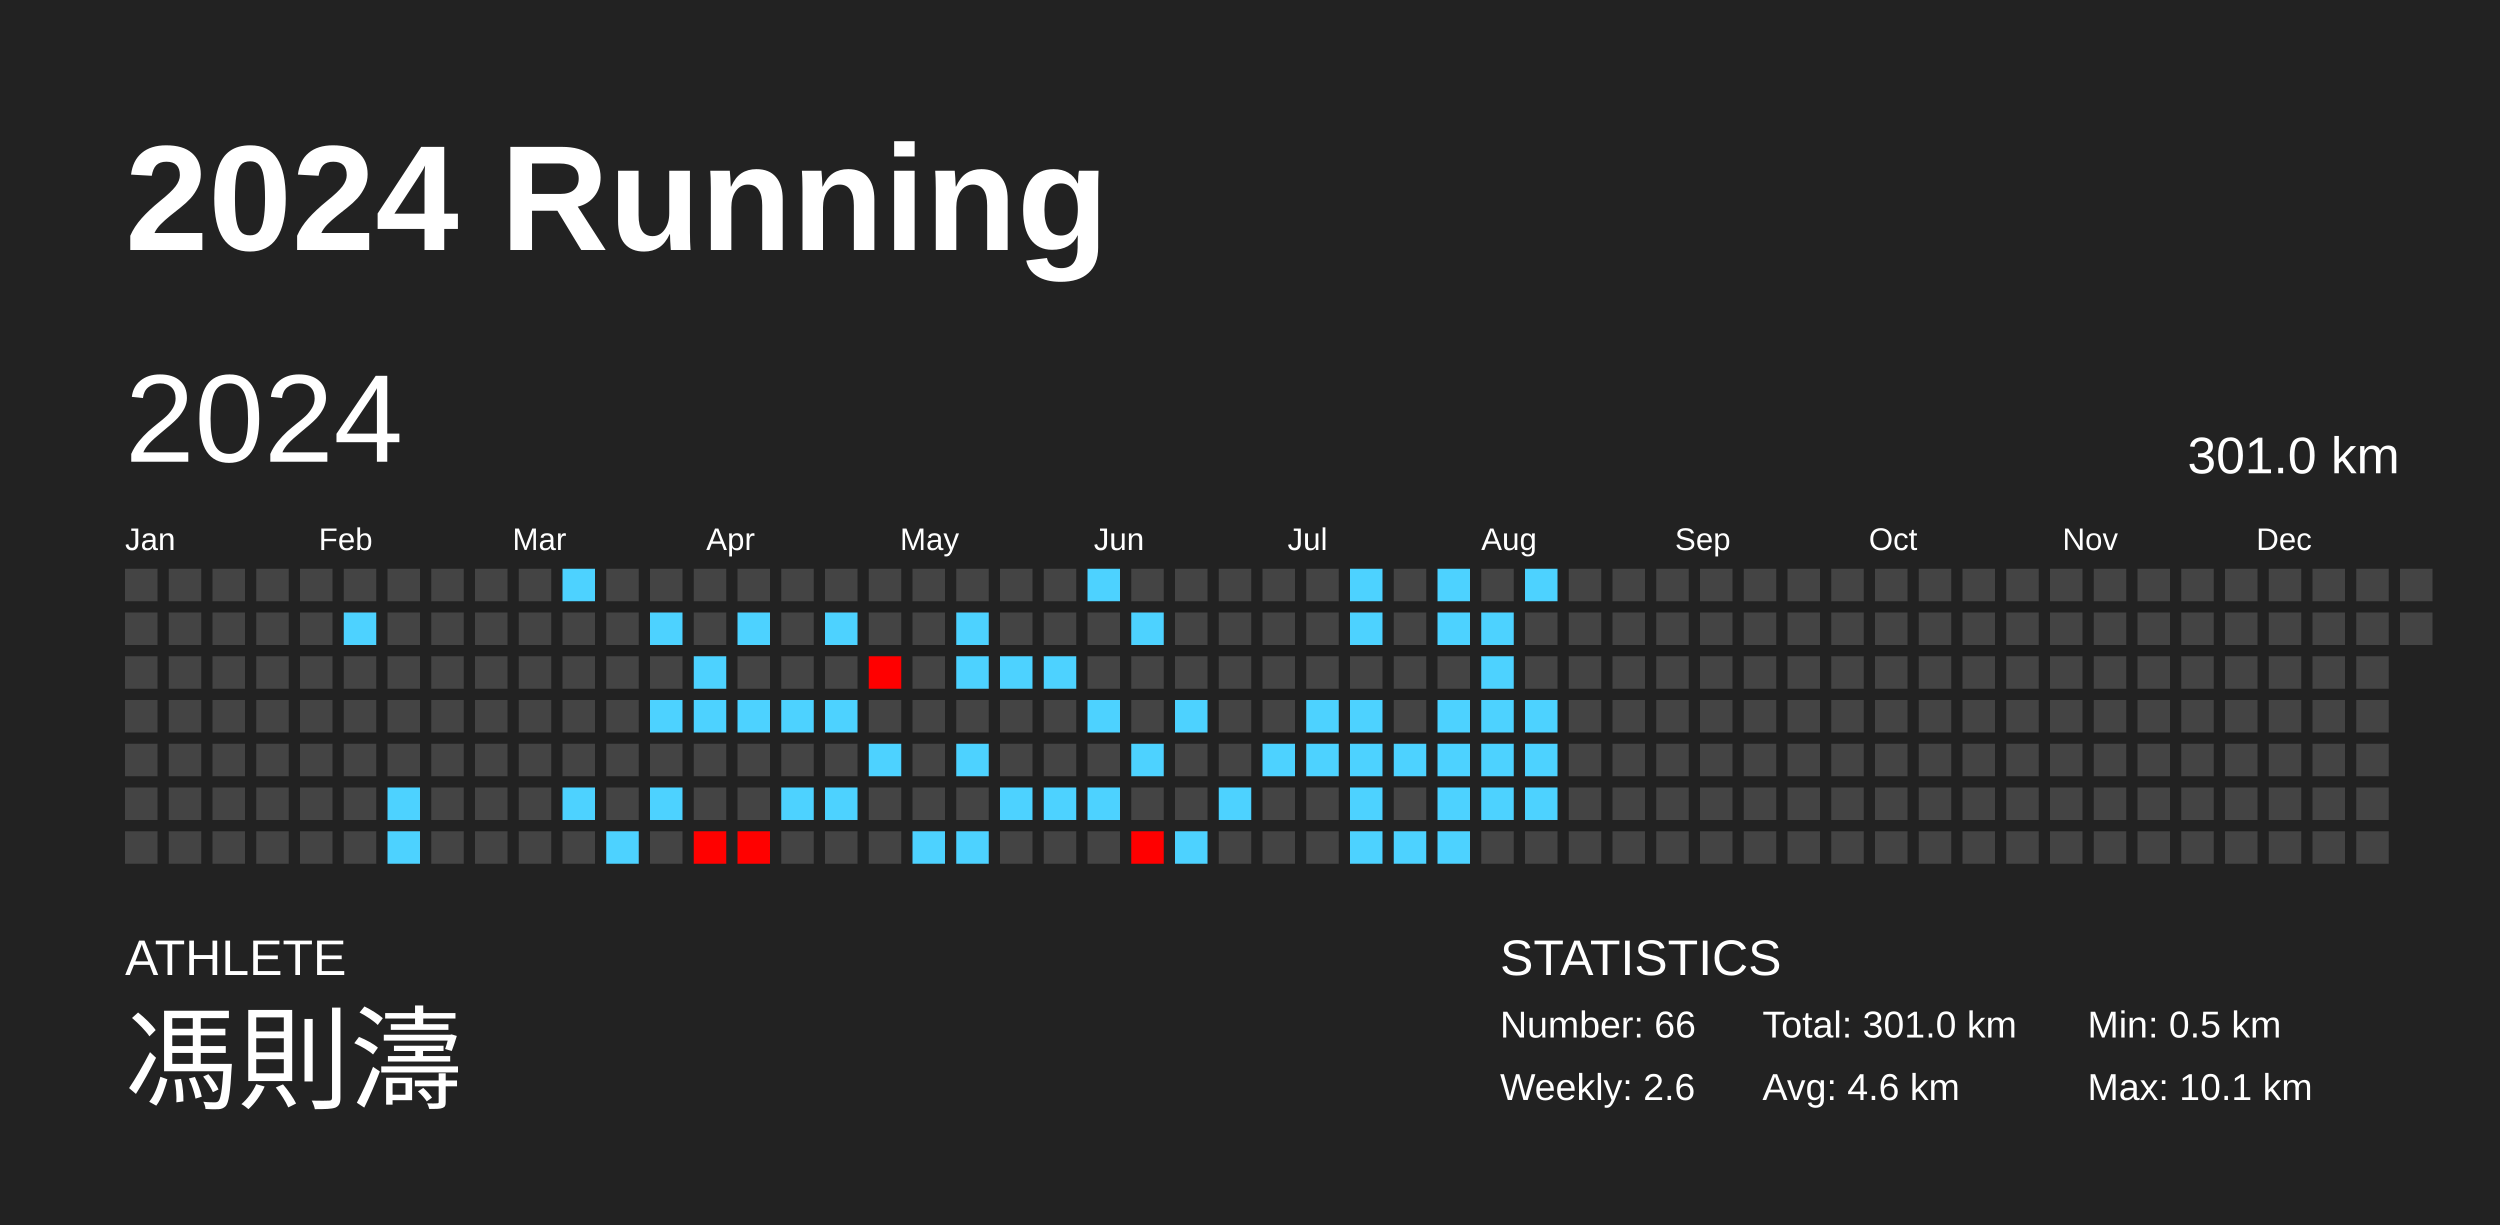
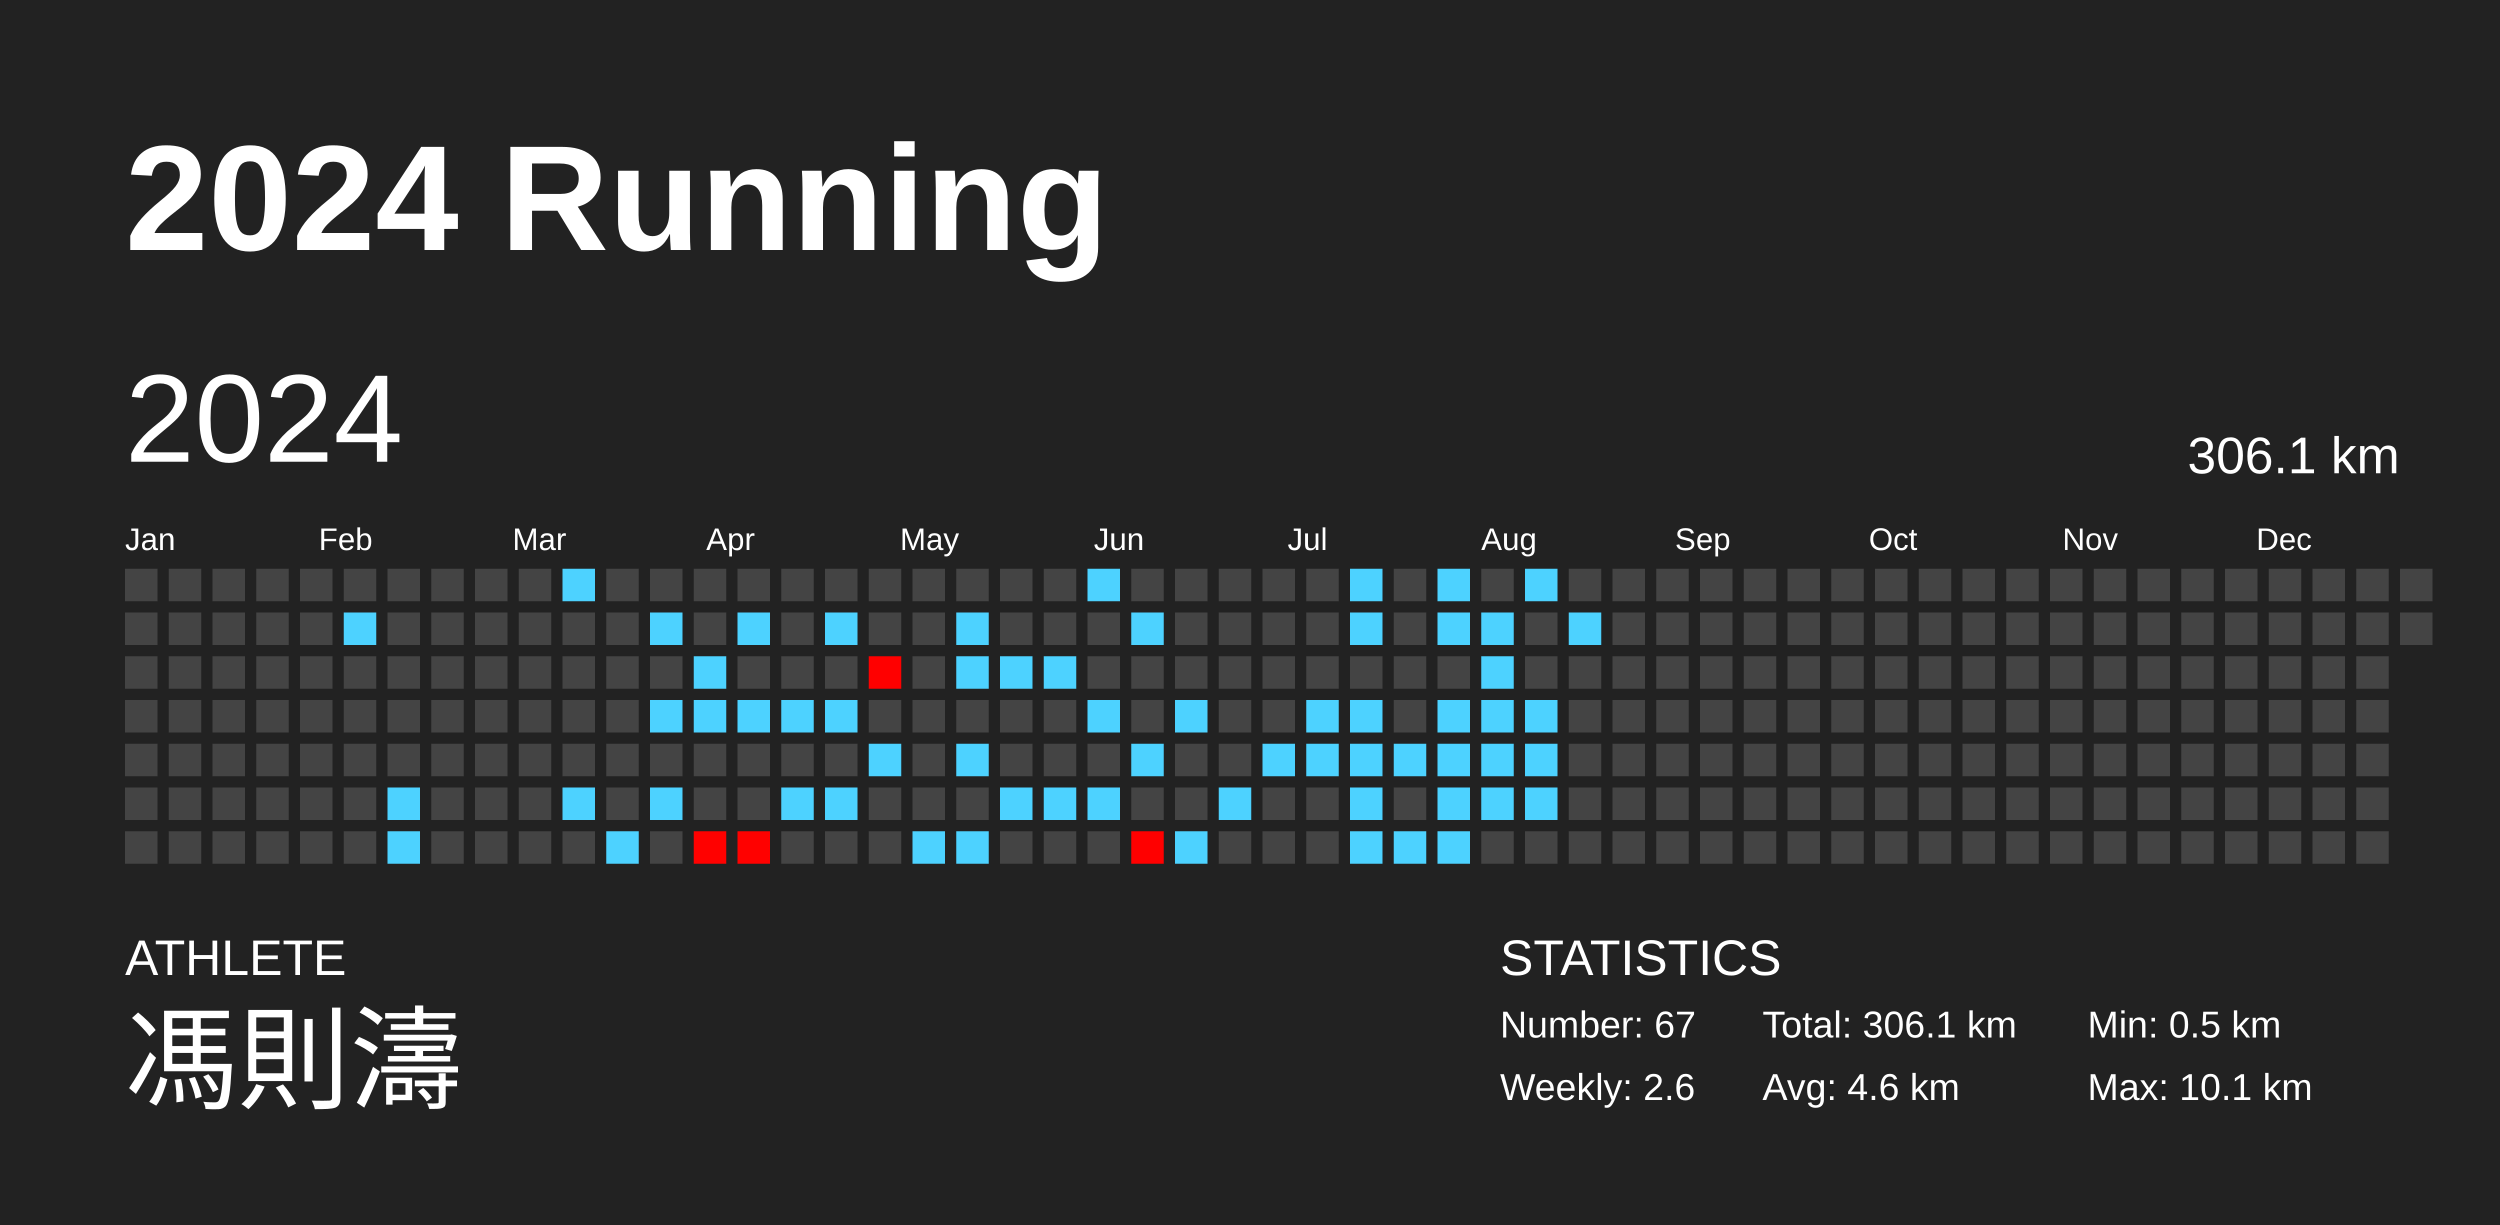
<svg xmlns="http://www.w3.org/2000/svg" baseProfile="full" height="98mm" version="1.1" viewBox="0,0,200,98" width="200mm">
  <defs />
  <rect fill="#222222" height="98" width="200" x="0" y="0" />
  <text fill="#FFFFFF" style="font-size:12px; font-family:Arial; font-weight:bold;" x="10" y="20">2024 Running</text>
  <text fill="#FFFFFF" style="font-size:4px; font-family:Arial" x="10" y="78">ATHLETE</text>
  <text fill="#FFFFFF" style="font-size:9px; font-family:Arial" x="10" y="88">馮則濤</text>
  <text fill="#FFFFFF" style="font-size:4px; font-family:Arial" x="120" y="78">STATISTICS</text>
-   <text fill="#FFFFFF" style="font-size:3px; font-family:Arial" x="120" y="83">Number: 66</text>
+   <text fill="#FFFFFF" style="font-size:3px; font-family:Arial" x="120" y="83">Number: 67</text>
  <text fill="#FFFFFF" style="font-size:3px; font-family:Arial" x="120" y="88">Weekly: 2.6</text>
-   <text fill="#FFFFFF" style="font-size:3px; font-family:Arial" x="141" y="83">Total: 301.0 km</text>
+   <text fill="#FFFFFF" style="font-size:3px; font-family:Arial" x="141" y="83">Total: 306.1 km</text>
  <text fill="#FFFFFF" style="font-size:3px; font-family:Arial" x="141" y="88">Avg: 4.6 km</text>
  <text fill="#FFFFFF" style="font-size:3px; font-family:Arial" x="167" y="83">Min: 0.5 km</text>
  <text fill="#FFFFFF" style="font-size:3px; font-family:Arial" x="167" y="88">Max: 10.1 km</text>
  <text dominant-baseline="hanging" fill="#FFFFFF" style="font-size:10.0px; font-family:Arial;" x="10" y="30">2024</text>
-   <text dominant-baseline="hanging" fill="#FFFFFF" style="font-size:4.125px; font-family:Arial;" x="175" y="35">301.0 km</text>
+   <text dominant-baseline="hanging" fill="#FFFFFF" style="font-size:4.125px; font-family:Arial;" x="175" y="35">306.1 km</text>
  <text fill="#FFFFFF" style="font-size:2.5px; font-family:Arial" x="10.0" y="44">Jan</text>
  <text fill="#FFFFFF" style="font-size:2.5px; font-family:Arial" x="25.5" y="44">Feb</text>
  <text fill="#FFFFFF" style="font-size:2.5px; font-family:Arial" x="41.0" y="44">Mar</text>
  <text fill="#FFFFFF" style="font-size:2.5px; font-family:Arial" x="56.5" y="44">Apr</text>
  <text fill="#FFFFFF" style="font-size:2.5px; font-family:Arial" x="72.0" y="44">May</text>
  <text fill="#FFFFFF" style="font-size:2.5px; font-family:Arial" x="87.5" y="44">Jun</text>
  <text fill="#FFFFFF" style="font-size:2.5px; font-family:Arial" x="103.0" y="44">Jul</text>
  <text fill="#FFFFFF" style="font-size:2.5px; font-family:Arial" x="118.5" y="44">Aug</text>
  <text fill="#FFFFFF" style="font-size:2.5px; font-family:Arial" x="134.0" y="44">Sep</text>
  <text fill="#FFFFFF" style="font-size:2.5px; font-family:Arial" x="149.5" y="44">Oct</text>
  <text fill="#FFFFFF" style="font-size:2.5px; font-family:Arial" x="165.0" y="44">Nov</text>
  <text fill="#FFFFFF" style="font-size:2.5px; font-family:Arial" x="180.5" y="44">Dec</text>
  <rect fill="#444444" height="2.6" width="2.6" x="10.0" y="45.5" />
  <rect fill="#444444" height="2.6" width="2.6" x="10.0" y="49.0" />
  <rect fill="#444444" height="2.6" width="2.6" x="10.0" y="52.5" />
  <rect fill="#444444" height="2.6" width="2.6" x="10.0" y="56.0" />
  <rect fill="#444444" height="2.6" width="2.6" x="10.0" y="59.5" />
  <rect fill="#444444" height="2.6" width="2.6" x="10.0" y="63.0" />
  <rect fill="#444444" height="2.6" width="2.6" x="10.0" y="66.5" />
  <rect fill="#444444" height="2.6" width="2.6" x="13.5" y="45.5" />
  <rect fill="#444444" height="2.6" width="2.6" x="13.5" y="49.0" />
  <rect fill="#444444" height="2.6" width="2.6" x="13.5" y="52.5" />
  <rect fill="#444444" height="2.6" width="2.6" x="13.5" y="56.0" />
  <rect fill="#444444" height="2.6" width="2.6" x="13.5" y="59.5" />
  <rect fill="#444444" height="2.6" width="2.6" x="13.5" y="63.0" />
  <rect fill="#444444" height="2.6" width="2.6" x="13.5" y="66.5" />
  <rect fill="#444444" height="2.6" width="2.6" x="17.0" y="45.5" />
  <rect fill="#444444" height="2.6" width="2.6" x="17.0" y="49.0" />
  <rect fill="#444444" height="2.6" width="2.6" x="17.0" y="52.5" />
  <rect fill="#444444" height="2.6" width="2.6" x="17.0" y="56.0" />
  <rect fill="#444444" height="2.6" width="2.6" x="17.0" y="59.5" />
  <rect fill="#444444" height="2.6" width="2.6" x="17.0" y="63.0" />
  <rect fill="#444444" height="2.6" width="2.6" x="17.0" y="66.5" />
  <rect fill="#444444" height="2.6" width="2.6" x="20.5" y="45.5" />
  <rect fill="#444444" height="2.6" width="2.6" x="20.5" y="49.0" />
  <rect fill="#444444" height="2.6" width="2.6" x="20.5" y="52.5" />
  <rect fill="#444444" height="2.6" width="2.6" x="20.5" y="56.0" />
  <rect fill="#444444" height="2.6" width="2.6" x="20.5" y="59.5" />
  <rect fill="#444444" height="2.6" width="2.6" x="20.5" y="63.0" />
  <rect fill="#444444" height="2.6" width="2.6" x="20.5" y="66.5" />
  <rect fill="#444444" height="2.6" width="2.6" x="24.0" y="45.5" />
  <rect fill="#444444" height="2.6" width="2.6" x="24.0" y="49.0" />
  <rect fill="#444444" height="2.6" width="2.6" x="24.0" y="52.5" />
  <rect fill="#444444" height="2.6" width="2.6" x="24.0" y="56.0" />
  <rect fill="#444444" height="2.6" width="2.6" x="24.0" y="59.5" />
  <rect fill="#444444" height="2.6" width="2.6" x="24.0" y="63.0" />
  <rect fill="#444444" height="2.6" width="2.6" x="24.0" y="66.5" />
  <rect fill="#444444" height="2.6" width="2.6" x="27.5" y="45.5" />
  <rect fill="#4dd2ff" height="2.6" width="2.6" x="27.5" y="49.0" />
  <rect fill="#444444" height="2.6" width="2.6" x="27.5" y="52.5" />
  <rect fill="#444444" height="2.6" width="2.6" x="27.5" y="56.0" />
  <rect fill="#444444" height="2.6" width="2.6" x="27.5" y="59.5" />
  <rect fill="#444444" height="2.6" width="2.6" x="27.5" y="63.0" />
  <rect fill="#444444" height="2.6" width="2.6" x="27.5" y="66.5" />
  <rect fill="#444444" height="2.6" width="2.6" x="31.0" y="45.5" />
  <rect fill="#444444" height="2.6" width="2.6" x="31.0" y="49.0" />
  <rect fill="#444444" height="2.6" width="2.6" x="31.0" y="52.5" />
  <rect fill="#444444" height="2.6" width="2.6" x="31.0" y="56.0" />
  <rect fill="#444444" height="2.6" width="2.6" x="31.0" y="59.5" />
  <rect fill="#4dd2ff" height="2.6" width="2.6" x="31.0" y="63.0" />
  <rect fill="#4dd2ff" height="2.6" width="2.6" x="31.0" y="66.5" />
  <rect fill="#444444" height="2.6" width="2.6" x="34.5" y="45.5" />
  <rect fill="#444444" height="2.6" width="2.6" x="34.5" y="49.0" />
  <rect fill="#444444" height="2.6" width="2.6" x="34.5" y="52.5" />
  <rect fill="#444444" height="2.6" width="2.6" x="34.5" y="56.0" />
  <rect fill="#444444" height="2.6" width="2.6" x="34.5" y="59.5" />
  <rect fill="#444444" height="2.6" width="2.6" x="34.5" y="63.0" />
  <rect fill="#444444" height="2.6" width="2.6" x="34.5" y="66.5" />
  <rect fill="#444444" height="2.6" width="2.6" x="38.0" y="45.5" />
  <rect fill="#444444" height="2.6" width="2.6" x="38.0" y="49.0" />
  <rect fill="#444444" height="2.6" width="2.6" x="38.0" y="52.5" />
  <rect fill="#444444" height="2.6" width="2.6" x="38.0" y="56.0" />
  <rect fill="#444444" height="2.6" width="2.6" x="38.0" y="59.5" />
  <rect fill="#444444" height="2.6" width="2.6" x="38.0" y="63.0" />
  <rect fill="#444444" height="2.6" width="2.6" x="38.0" y="66.5" />
  <rect fill="#444444" height="2.6" width="2.6" x="41.5" y="45.5" />
  <rect fill="#444444" height="2.6" width="2.6" x="41.5" y="49.0" />
  <rect fill="#444444" height="2.6" width="2.6" x="41.5" y="52.5" />
  <rect fill="#444444" height="2.6" width="2.6" x="41.5" y="56.0" />
  <rect fill="#444444" height="2.6" width="2.6" x="41.5" y="59.5" />
  <rect fill="#444444" height="2.6" width="2.6" x="41.5" y="63.0" />
  <rect fill="#444444" height="2.6" width="2.6" x="41.5" y="66.5" />
  <rect fill="#4dd2ff" height="2.6" width="2.6" x="45.0" y="45.5" />
  <rect fill="#444444" height="2.6" width="2.6" x="45.0" y="49.0" />
  <rect fill="#444444" height="2.6" width="2.6" x="45.0" y="52.5" />
  <rect fill="#444444" height="2.6" width="2.6" x="45.0" y="56.0" />
  <rect fill="#444444" height="2.6" width="2.6" x="45.0" y="59.5" />
  <rect fill="#4dd2ff" height="2.6" width="2.6" x="45.0" y="63.0" />
  <rect fill="#444444" height="2.6" width="2.6" x="45.0" y="66.5" />
  <rect fill="#444444" height="2.6" width="2.6" x="48.5" y="45.5" />
  <rect fill="#444444" height="2.6" width="2.6" x="48.5" y="49.0" />
  <rect fill="#444444" height="2.6" width="2.6" x="48.5" y="52.5" />
  <rect fill="#444444" height="2.6" width="2.6" x="48.5" y="56.0" />
  <rect fill="#444444" height="2.6" width="2.6" x="48.5" y="59.5" />
  <rect fill="#444444" height="2.6" width="2.6" x="48.5" y="63.0" />
  <rect fill="#4dd2ff" height="2.6" width="2.6" x="48.5" y="66.5" />
  <rect fill="#444444" height="2.6" width="2.6" x="52.0" y="45.5" />
  <rect fill="#4dd2ff" height="2.6" width="2.6" x="52.0" y="49.0" />
  <rect fill="#444444" height="2.6" width="2.6" x="52.0" y="52.5" />
  <rect fill="#4dd2ff" height="2.6" width="2.6" x="52.0" y="56.0" />
  <rect fill="#444444" height="2.6" width="2.6" x="52.0" y="59.5" />
  <rect fill="#4dd2ff" height="2.6" width="2.6" x="52.0" y="63.0" />
  <rect fill="#444444" height="2.6" width="2.6" x="52.0" y="66.5" />
  <rect fill="#444444" height="2.6" width="2.6" x="55.5" y="45.5" />
  <rect fill="#444444" height="2.6" width="2.6" x="55.5" y="49.0" />
  <rect fill="#4dd2ff" height="2.6" width="2.6" x="55.5" y="52.5" />
  <rect fill="#4dd2ff" height="2.6" width="2.6" x="55.5" y="56.0" />
  <rect fill="#444444" height="2.6" width="2.6" x="55.5" y="59.5" />
  <rect fill="#444444" height="2.6" width="2.6" x="55.5" y="63.0" />
  <rect fill="#ff0100" height="2.6" width="2.6" x="55.5" y="66.5" />
  <rect fill="#444444" height="2.6" width="2.6" x="59.0" y="45.5" />
  <rect fill="#4dd2ff" height="2.6" width="2.6" x="59.0" y="49.0" />
  <rect fill="#444444" height="2.6" width="2.6" x="59.0" y="52.5" />
  <rect fill="#4dd2ff" height="2.6" width="2.6" x="59.0" y="56.0" />
  <rect fill="#444444" height="2.6" width="2.6" x="59.0" y="59.5" />
  <rect fill="#444444" height="2.6" width="2.6" x="59.0" y="63.0" />
  <rect fill="#ff0100" height="2.6" width="2.6" x="59.0" y="66.5" />
  <rect fill="#444444" height="2.6" width="2.6" x="62.5" y="45.5" />
  <rect fill="#444444" height="2.6" width="2.6" x="62.5" y="49.0" />
  <rect fill="#444444" height="2.6" width="2.6" x="62.5" y="52.5" />
  <rect fill="#4dd2ff" height="2.6" width="2.6" x="62.5" y="56.0" />
  <rect fill="#444444" height="2.6" width="2.6" x="62.5" y="59.5" />
  <rect fill="#4dd2ff" height="2.6" width="2.6" x="62.5" y="63.0" />
  <rect fill="#444444" height="2.6" width="2.6" x="62.5" y="66.5" />
  <rect fill="#444444" height="2.6" width="2.6" x="66.0" y="45.5" />
  <rect fill="#4dd2ff" height="2.6" width="2.6" x="66.0" y="49.0" />
  <rect fill="#444444" height="2.6" width="2.6" x="66.0" y="52.5" />
  <rect fill="#4dd2ff" height="2.6" width="2.6" x="66.0" y="56.0" />
  <rect fill="#444444" height="2.6" width="2.6" x="66.0" y="59.5" />
  <rect fill="#4dd2ff" height="2.6" width="2.6" x="66.0" y="63.0" />
  <rect fill="#444444" height="2.6" width="2.6" x="66.0" y="66.5" />
  <rect fill="#444444" height="2.6" width="2.6" x="69.5" y="45.5" />
  <rect fill="#444444" height="2.6" width="2.6" x="69.5" y="49.0" />
  <rect fill="#ff0000" height="2.6" width="2.6" x="69.5" y="52.5" />
  <rect fill="#444444" height="2.6" width="2.6" x="69.5" y="56.0" />
  <rect fill="#4dd2ff" height="2.6" width="2.6" x="69.5" y="59.5" />
  <rect fill="#444444" height="2.6" width="2.6" x="69.5" y="63.0" />
  <rect fill="#444444" height="2.6" width="2.6" x="69.5" y="66.5" />
  <rect fill="#444444" height="2.6" width="2.6" x="73.0" y="45.5" />
  <rect fill="#444444" height="2.6" width="2.6" x="73.0" y="49.0" />
  <rect fill="#444444" height="2.6" width="2.6" x="73.0" y="52.5" />
  <rect fill="#444444" height="2.6" width="2.6" x="73.0" y="56.0" />
  <rect fill="#444444" height="2.6" width="2.6" x="73.0" y="59.5" />
  <rect fill="#444444" height="2.6" width="2.6" x="73.0" y="63.0" />
  <rect fill="#4dd2ff" height="2.6" width="2.6" x="73.0" y="66.5" />
  <rect fill="#444444" height="2.6" width="2.6" x="76.5" y="45.5" />
  <rect fill="#4dd2ff" height="2.6" width="2.6" x="76.5" y="49.0" />
  <rect fill="#4dd2ff" height="2.6" width="2.6" x="76.5" y="52.5" />
  <rect fill="#444444" height="2.6" width="2.6" x="76.5" y="56.0" />
  <rect fill="#4dd2ff" height="2.6" width="2.6" x="76.5" y="59.5" />
  <rect fill="#444444" height="2.6" width="2.6" x="76.5" y="63.0" />
  <rect fill="#4dd2ff" height="2.6" width="2.6" x="76.5" y="66.5" />
  <rect fill="#444444" height="2.6" width="2.6" x="80.0" y="45.5" />
  <rect fill="#444444" height="2.6" width="2.6" x="80.0" y="49.0" />
  <rect fill="#4dd2ff" height="2.6" width="2.6" x="80.0" y="52.5" />
  <rect fill="#444444" height="2.6" width="2.6" x="80.0" y="56.0" />
  <rect fill="#444444" height="2.6" width="2.6" x="80.0" y="59.5" />
  <rect fill="#4dd2ff" height="2.6" width="2.6" x="80.0" y="63.0" />
  <rect fill="#444444" height="2.6" width="2.6" x="80.0" y="66.5" />
  <rect fill="#444444" height="2.6" width="2.6" x="83.5" y="45.5" />
  <rect fill="#444444" height="2.6" width="2.6" x="83.5" y="49.0" />
  <rect fill="#4dd2ff" height="2.6" width="2.6" x="83.5" y="52.5" />
  <rect fill="#444444" height="2.6" width="2.6" x="83.5" y="56.0" />
  <rect fill="#444444" height="2.6" width="2.6" x="83.5" y="59.5" />
  <rect fill="#4dd2ff" height="2.6" width="2.6" x="83.5" y="63.0" />
  <rect fill="#444444" height="2.6" width="2.6" x="83.5" y="66.5" />
  <rect fill="#4dd2ff" height="2.6" width="2.6" x="87.0" y="45.5" />
  <rect fill="#444444" height="2.6" width="2.6" x="87.0" y="49.0" />
  <rect fill="#444444" height="2.6" width="2.6" x="87.0" y="52.5" />
  <rect fill="#4dd2ff" height="2.6" width="2.6" x="87.0" y="56.0" />
  <rect fill="#444444" height="2.6" width="2.6" x="87.0" y="59.5" />
  <rect fill="#4dd2ff" height="2.6" width="2.6" x="87.0" y="63.0" />
  <rect fill="#444444" height="2.6" width="2.6" x="87.0" y="66.5" />
  <rect fill="#444444" height="2.6" width="2.6" x="90.5" y="45.5" />
  <rect fill="#4dd2ff" height="2.6" width="2.6" x="90.5" y="49.0" />
  <rect fill="#444444" height="2.6" width="2.6" x="90.5" y="52.5" />
  <rect fill="#444444" height="2.6" width="2.6" x="90.5" y="56.0" />
  <rect fill="#4dd2ff" height="2.6" width="2.6" x="90.5" y="59.5" />
  <rect fill="#444444" height="2.6" width="2.6" x="90.5" y="63.0" />
  <rect fill="#ff0000" height="2.6" width="2.6" x="90.5" y="66.5" />
  <rect fill="#444444" height="2.6" width="2.6" x="94.0" y="45.5" />
  <rect fill="#444444" height="2.6" width="2.6" x="94.0" y="49.0" />
  <rect fill="#444444" height="2.6" width="2.6" x="94.0" y="52.5" />
  <rect fill="#4dd2ff" height="2.6" width="2.6" x="94.0" y="56.0" />
  <rect fill="#444444" height="2.6" width="2.6" x="94.0" y="59.5" />
  <rect fill="#444444" height="2.6" width="2.6" x="94.0" y="63.0" />
  <rect fill="#4dd2ff" height="2.6" width="2.6" x="94.0" y="66.5" />
  <rect fill="#444444" height="2.6" width="2.6" x="97.5" y="45.5" />
  <rect fill="#444444" height="2.6" width="2.6" x="97.5" y="49.0" />
  <rect fill="#444444" height="2.6" width="2.6" x="97.5" y="52.5" />
  <rect fill="#444444" height="2.6" width="2.6" x="97.5" y="56.0" />
  <rect fill="#444444" height="2.6" width="2.6" x="97.5" y="59.5" />
  <rect fill="#4dd2ff" height="2.6" width="2.6" x="97.5" y="63.0" />
  <rect fill="#444444" height="2.6" width="2.6" x="97.5" y="66.5" />
  <rect fill="#444444" height="2.6" width="2.6" x="101.0" y="45.5" />
  <rect fill="#444444" height="2.6" width="2.6" x="101.0" y="49.0" />
  <rect fill="#444444" height="2.6" width="2.6" x="101.0" y="52.5" />
  <rect fill="#444444" height="2.6" width="2.6" x="101.0" y="56.0" />
  <rect fill="#4dd2ff" height="2.6" width="2.6" x="101.0" y="59.5" />
  <rect fill="#444444" height="2.6" width="2.6" x="101.0" y="63.0" />
  <rect fill="#444444" height="2.6" width="2.6" x="101.0" y="66.5" />
  <rect fill="#444444" height="2.6" width="2.6" x="104.5" y="45.5" />
  <rect fill="#444444" height="2.6" width="2.6" x="104.5" y="49.0" />
  <rect fill="#444444" height="2.6" width="2.6" x="104.5" y="52.5" />
  <rect fill="#4dd2ff" height="2.6" width="2.6" x="104.5" y="56.0" />
  <rect fill="#4dd2ff" height="2.6" width="2.6" x="104.5" y="59.5" />
  <rect fill="#444444" height="2.6" width="2.6" x="104.5" y="63.0" />
  <rect fill="#444444" height="2.6" width="2.6" x="104.5" y="66.5" />
  <rect fill="#4dd2ff" height="2.6" width="2.6" x="108.0" y="45.5" />
  <rect fill="#4dd2ff" height="2.6" width="2.6" x="108.0" y="49.0" />
  <rect fill="#444444" height="2.6" width="2.6" x="108.0" y="52.5" />
  <rect fill="#4dd2ff" height="2.6" width="2.6" x="108.0" y="56.0" />
  <rect fill="#4dd2ff" height="2.6" width="2.6" x="108.0" y="59.5" />
  <rect fill="#4dd2ff" height="2.6" width="2.6" x="108.0" y="63.0" />
  <rect fill="#4dd2ff" height="2.6" width="2.6" x="108.0" y="66.5" />
  <rect fill="#444444" height="2.6" width="2.6" x="111.5" y="45.5" />
  <rect fill="#444444" height="2.6" width="2.6" x="111.5" y="49.0" />
  <rect fill="#444444" height="2.6" width="2.6" x="111.5" y="52.5" />
  <rect fill="#444444" height="2.6" width="2.6" x="111.5" y="56.0" />
  <rect fill="#4dd2ff" height="2.6" width="2.6" x="111.5" y="59.5" />
  <rect fill="#444444" height="2.6" width="2.6" x="111.5" y="63.0" />
  <rect fill="#4dd2ff" height="2.6" width="2.6" x="111.5" y="66.5" />
  <rect fill="#4dd2ff" height="2.6" width="2.6" x="115.0" y="45.5" />
  <rect fill="#4dd2ff" height="2.6" width="2.6" x="115.0" y="49.0" />
  <rect fill="#444444" height="2.6" width="2.6" x="115.0" y="52.5" />
  <rect fill="#4dd2ff" height="2.6" width="2.6" x="115.0" y="56.0" />
  <rect fill="#4dd2ff" height="2.6" width="2.6" x="115.0" y="59.5" />
  <rect fill="#4dd2ff" height="2.6" width="2.6" x="115.0" y="63.0" />
  <rect fill="#4dd2ff" height="2.6" width="2.6" x="115.0" y="66.5" />
  <rect fill="#444444" height="2.6" width="2.6" x="118.5" y="45.5" />
  <rect fill="#4dd2ff" height="2.6" width="2.6" x="118.5" y="49.0" />
  <rect fill="#4dd2ff" height="2.6" width="2.6" x="118.5" y="52.5" />
  <rect fill="#4dd2ff" height="2.6" width="2.6" x="118.5" y="56.0" />
  <rect fill="#4dd2ff" height="2.6" width="2.6" x="118.5" y="59.5" />
  <rect fill="#4dd2ff" height="2.6" width="2.6" x="118.5" y="63.0" />
  <rect fill="#444444" height="2.6" width="2.6" x="118.5" y="66.5" />
  <rect fill="#4dd2ff" height="2.6" width="2.6" x="122.0" y="45.5" />
  <rect fill="#444444" height="2.6" width="2.6" x="122.0" y="49.0" />
  <rect fill="#444444" height="2.6" width="2.6" x="122.0" y="52.5" />
  <rect fill="#4dd2ff" height="2.6" width="2.6" x="122.0" y="56.0" />
  <rect fill="#4dd2ff" height="2.6" width="2.6" x="122.0" y="59.5" />
  <rect fill="#4dd2ff" height="2.6" width="2.6" x="122.0" y="63.0" />
  <rect fill="#444444" height="2.6" width="2.6" x="122.0" y="66.5" />
  <rect fill="#444444" height="2.6" width="2.6" x="125.5" y="45.5" />
-   <rect fill="#444444" height="2.6" width="2.6" x="125.5" y="49.0" />
+   <rect fill="#4dd2ff" height="2.6" width="2.6" x="125.5" y="49.0" />
  <rect fill="#444444" height="2.6" width="2.6" x="125.5" y="52.5" />
  <rect fill="#444444" height="2.6" width="2.6" x="125.5" y="56.0" />
  <rect fill="#444444" height="2.6" width="2.6" x="125.5" y="59.5" />
  <rect fill="#444444" height="2.6" width="2.6" x="125.5" y="63.0" />
  <rect fill="#444444" height="2.6" width="2.6" x="125.5" y="66.5" />
  <rect fill="#444444" height="2.6" width="2.6" x="129.0" y="45.5" />
  <rect fill="#444444" height="2.6" width="2.6" x="129.0" y="49.0" />
  <rect fill="#444444" height="2.6" width="2.6" x="129.0" y="52.5" />
  <rect fill="#444444" height="2.6" width="2.6" x="129.0" y="56.0" />
  <rect fill="#444444" height="2.6" width="2.6" x="129.0" y="59.5" />
  <rect fill="#444444" height="2.6" width="2.6" x="129.0" y="63.0" />
  <rect fill="#444444" height="2.6" width="2.6" x="129.0" y="66.5" />
  <rect fill="#444444" height="2.6" width="2.6" x="132.5" y="45.5" />
  <rect fill="#444444" height="2.6" width="2.6" x="132.5" y="49.0" />
  <rect fill="#444444" height="2.6" width="2.6" x="132.5" y="52.5" />
  <rect fill="#444444" height="2.6" width="2.6" x="132.5" y="56.0" />
  <rect fill="#444444" height="2.6" width="2.6" x="132.5" y="59.5" />
  <rect fill="#444444" height="2.6" width="2.6" x="132.5" y="63.0" />
  <rect fill="#444444" height="2.6" width="2.6" x="132.5" y="66.5" />
  <rect fill="#444444" height="2.6" width="2.6" x="136.0" y="45.5" />
  <rect fill="#444444" height="2.6" width="2.6" x="136.0" y="49.0" />
  <rect fill="#444444" height="2.6" width="2.6" x="136.0" y="52.5" />
  <rect fill="#444444" height="2.6" width="2.6" x="136.0" y="56.0" />
  <rect fill="#444444" height="2.6" width="2.6" x="136.0" y="59.5" />
  <rect fill="#444444" height="2.6" width="2.6" x="136.0" y="63.0" />
  <rect fill="#444444" height="2.6" width="2.6" x="136.0" y="66.5" />
  <rect fill="#444444" height="2.6" width="2.6" x="139.5" y="45.5" />
  <rect fill="#444444" height="2.6" width="2.6" x="139.5" y="49.0" />
  <rect fill="#444444" height="2.6" width="2.6" x="139.5" y="52.5" />
  <rect fill="#444444" height="2.6" width="2.6" x="139.5" y="56.0" />
  <rect fill="#444444" height="2.6" width="2.6" x="139.5" y="59.5" />
  <rect fill="#444444" height="2.6" width="2.6" x="139.5" y="63.0" />
  <rect fill="#444444" height="2.6" width="2.6" x="139.5" y="66.5" />
  <rect fill="#444444" height="2.6" width="2.6" x="143.0" y="45.5" />
  <rect fill="#444444" height="2.6" width="2.6" x="143.0" y="49.0" />
  <rect fill="#444444" height="2.6" width="2.6" x="143.0" y="52.5" />
  <rect fill="#444444" height="2.6" width="2.6" x="143.0" y="56.0" />
  <rect fill="#444444" height="2.6" width="2.6" x="143.0" y="59.5" />
  <rect fill="#444444" height="2.6" width="2.6" x="143.0" y="63.0" />
  <rect fill="#444444" height="2.6" width="2.6" x="143.0" y="66.5" />
  <rect fill="#444444" height="2.6" width="2.6" x="146.5" y="45.5" />
  <rect fill="#444444" height="2.6" width="2.6" x="146.5" y="49.0" />
  <rect fill="#444444" height="2.6" width="2.6" x="146.5" y="52.5" />
  <rect fill="#444444" height="2.6" width="2.6" x="146.5" y="56.0" />
  <rect fill="#444444" height="2.6" width="2.6" x="146.5" y="59.5" />
  <rect fill="#444444" height="2.6" width="2.6" x="146.5" y="63.0" />
  <rect fill="#444444" height="2.6" width="2.6" x="146.5" y="66.5" />
  <rect fill="#444444" height="2.6" width="2.6" x="150.0" y="45.5" />
  <rect fill="#444444" height="2.6" width="2.6" x="150.0" y="49.0" />
  <rect fill="#444444" height="2.6" width="2.6" x="150.0" y="52.5" />
  <rect fill="#444444" height="2.6" width="2.6" x="150.0" y="56.0" />
  <rect fill="#444444" height="2.6" width="2.6" x="150.0" y="59.5" />
  <rect fill="#444444" height="2.6" width="2.6" x="150.0" y="63.0" />
  <rect fill="#444444" height="2.6" width="2.6" x="150.0" y="66.5" />
  <rect fill="#444444" height="2.6" width="2.6" x="153.5" y="45.5" />
  <rect fill="#444444" height="2.6" width="2.6" x="153.5" y="49.0" />
  <rect fill="#444444" height="2.6" width="2.6" x="153.5" y="52.5" />
  <rect fill="#444444" height="2.6" width="2.6" x="153.5" y="56.0" />
  <rect fill="#444444" height="2.6" width="2.6" x="153.5" y="59.5" />
  <rect fill="#444444" height="2.6" width="2.6" x="153.5" y="63.0" />
  <rect fill="#444444" height="2.6" width="2.6" x="153.5" y="66.5" />
  <rect fill="#444444" height="2.6" width="2.6" x="157.0" y="45.5" />
  <rect fill="#444444" height="2.6" width="2.6" x="157.0" y="49.0" />
  <rect fill="#444444" height="2.6" width="2.6" x="157.0" y="52.5" />
  <rect fill="#444444" height="2.6" width="2.6" x="157.0" y="56.0" />
  <rect fill="#444444" height="2.6" width="2.6" x="157.0" y="59.5" />
  <rect fill="#444444" height="2.6" width="2.6" x="157.0" y="63.0" />
  <rect fill="#444444" height="2.6" width="2.6" x="157.0" y="66.5" />
  <rect fill="#444444" height="2.6" width="2.6" x="160.5" y="45.5" />
  <rect fill="#444444" height="2.6" width="2.6" x="160.5" y="49.0" />
  <rect fill="#444444" height="2.6" width="2.6" x="160.5" y="52.5" />
  <rect fill="#444444" height="2.6" width="2.6" x="160.5" y="56.0" />
  <rect fill="#444444" height="2.6" width="2.6" x="160.5" y="59.5" />
  <rect fill="#444444" height="2.6" width="2.6" x="160.5" y="63.0" />
  <rect fill="#444444" height="2.6" width="2.6" x="160.5" y="66.5" />
  <rect fill="#444444" height="2.6" width="2.6" x="164.0" y="45.5" />
  <rect fill="#444444" height="2.6" width="2.6" x="164.0" y="49.0" />
  <rect fill="#444444" height="2.6" width="2.6" x="164.0" y="52.5" />
  <rect fill="#444444" height="2.6" width="2.6" x="164.0" y="56.0" />
  <rect fill="#444444" height="2.6" width="2.6" x="164.0" y="59.5" />
  <rect fill="#444444" height="2.6" width="2.6" x="164.0" y="63.0" />
  <rect fill="#444444" height="2.6" width="2.6" x="164.0" y="66.5" />
  <rect fill="#444444" height="2.6" width="2.6" x="167.5" y="45.5" />
  <rect fill="#444444" height="2.6" width="2.6" x="167.5" y="49.0" />
  <rect fill="#444444" height="2.6" width="2.6" x="167.5" y="52.5" />
  <rect fill="#444444" height="2.6" width="2.6" x="167.5" y="56.0" />
  <rect fill="#444444" height="2.6" width="2.6" x="167.5" y="59.5" />
  <rect fill="#444444" height="2.6" width="2.6" x="167.5" y="63.0" />
  <rect fill="#444444" height="2.6" width="2.6" x="167.5" y="66.5" />
  <rect fill="#444444" height="2.6" width="2.6" x="171.0" y="45.5" />
  <rect fill="#444444" height="2.6" width="2.6" x="171.0" y="49.0" />
  <rect fill="#444444" height="2.6" width="2.6" x="171.0" y="52.5" />
  <rect fill="#444444" height="2.6" width="2.6" x="171.0" y="56.0" />
  <rect fill="#444444" height="2.6" width="2.6" x="171.0" y="59.5" />
  <rect fill="#444444" height="2.6" width="2.6" x="171.0" y="63.0" />
  <rect fill="#444444" height="2.6" width="2.6" x="171.0" y="66.5" />
  <rect fill="#444444" height="2.6" width="2.6" x="174.5" y="45.5" />
  <rect fill="#444444" height="2.6" width="2.6" x="174.5" y="49.0" />
  <rect fill="#444444" height="2.6" width="2.6" x="174.5" y="52.5" />
  <rect fill="#444444" height="2.6" width="2.6" x="174.5" y="56.0" />
  <rect fill="#444444" height="2.6" width="2.6" x="174.5" y="59.5" />
  <rect fill="#444444" height="2.6" width="2.6" x="174.5" y="63.0" />
  <rect fill="#444444" height="2.6" width="2.6" x="174.5" y="66.5" />
  <rect fill="#444444" height="2.6" width="2.6" x="178.0" y="45.5" />
  <rect fill="#444444" height="2.6" width="2.6" x="178.0" y="49.0" />
  <rect fill="#444444" height="2.6" width="2.6" x="178.0" y="52.5" />
  <rect fill="#444444" height="2.6" width="2.6" x="178.0" y="56.0" />
  <rect fill="#444444" height="2.6" width="2.6" x="178.0" y="59.5" />
  <rect fill="#444444" height="2.6" width="2.6" x="178.0" y="63.0" />
  <rect fill="#444444" height="2.6" width="2.6" x="178.0" y="66.5" />
  <rect fill="#444444" height="2.6" width="2.6" x="181.5" y="45.5" />
  <rect fill="#444444" height="2.6" width="2.6" x="181.5" y="49.0" />
  <rect fill="#444444" height="2.6" width="2.6" x="181.5" y="52.5" />
  <rect fill="#444444" height="2.6" width="2.6" x="181.5" y="56.0" />
  <rect fill="#444444" height="2.6" width="2.6" x="181.5" y="59.5" />
  <rect fill="#444444" height="2.6" width="2.6" x="181.5" y="63.0" />
  <rect fill="#444444" height="2.6" width="2.6" x="181.5" y="66.5" />
  <rect fill="#444444" height="2.6" width="2.6" x="185.0" y="45.5" />
  <rect fill="#444444" height="2.6" width="2.6" x="185.0" y="49.0" />
  <rect fill="#444444" height="2.6" width="2.6" x="185.0" y="52.5" />
  <rect fill="#444444" height="2.6" width="2.6" x="185.0" y="56.0" />
  <rect fill="#444444" height="2.6" width="2.6" x="185.0" y="59.5" />
  <rect fill="#444444" height="2.6" width="2.6" x="185.0" y="63.0" />
  <rect fill="#444444" height="2.6" width="2.6" x="185.0" y="66.5" />
  <rect fill="#444444" height="2.6" width="2.6" x="188.5" y="45.5" />
  <rect fill="#444444" height="2.6" width="2.6" x="188.5" y="49.0" />
  <rect fill="#444444" height="2.6" width="2.6" x="188.5" y="52.5" />
  <rect fill="#444444" height="2.6" width="2.6" x="188.5" y="56.0" />
  <rect fill="#444444" height="2.6" width="2.6" x="188.5" y="59.5" />
  <rect fill="#444444" height="2.6" width="2.6" x="188.5" y="63.0" />
  <rect fill="#444444" height="2.6" width="2.6" x="188.5" y="66.5" />
  <rect fill="#444444" height="2.6" width="2.6" x="192.0" y="45.5" />
  <rect fill="#444444" height="2.6" width="2.6" x="192.0" y="49.0" />
</svg>
